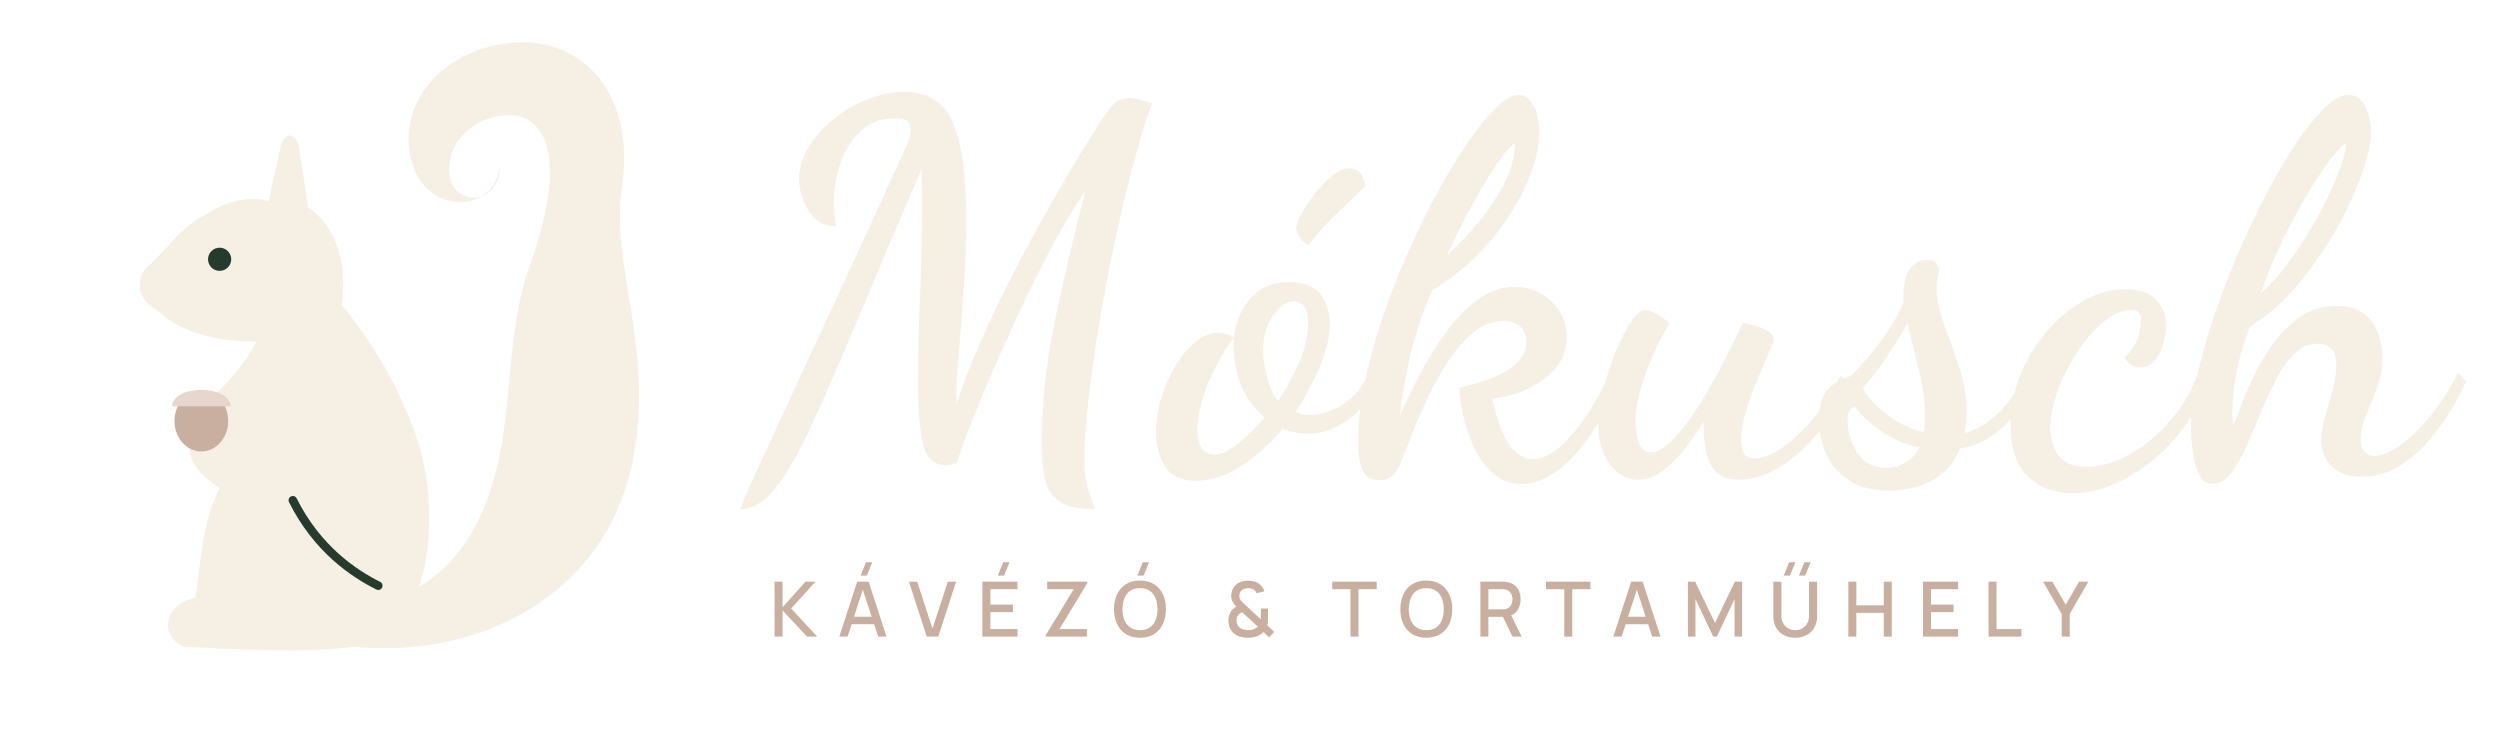
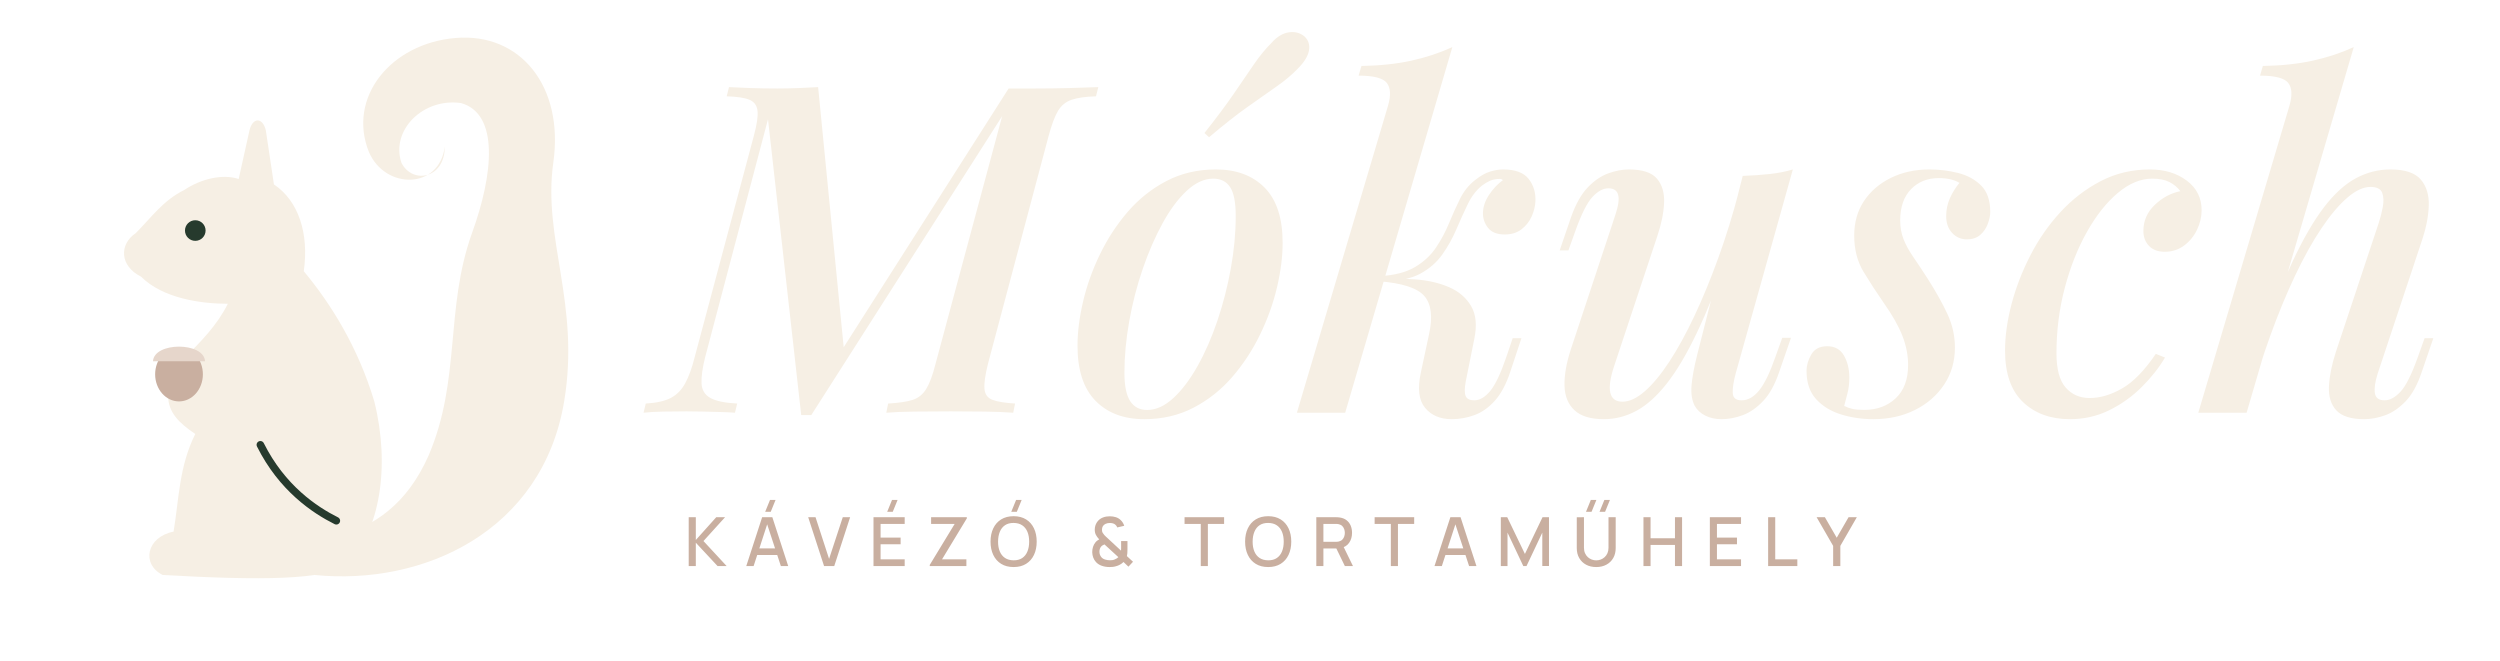
- <svg xmlns="http://www.w3.org/2000/svg" viewBox="0 0 377 112" role="img" aria-label="Mókusch kávézó és tortaműhely – logó">
+ <svg xmlns="http://www.w3.org/2000/svg" viewBox="0 0 424 112" role="img" aria-label="Mókusch kávézó és tortaműhely – logó">
  <g transform="translate(0 0) scale(0.92)">
    <path d="M58 106 C 78 108, 100 98, 104 74 C 107 56, 100 44, 102 30 C 104 16, 96 6, 84 7 C 72 8, 64 18, 68 28 C 71 35, 81 35, 82 27 C 82 33, 76 34, 74 30 C 72 24, 78 18, 85 19 C 92 21, 91 32, 87 43 C 82 57, 85 70, 79 84 C 75 93, 69 97, 62 99 Z" fill="#F6EFE4" />
    <path d="M30 106 C 26 104, 27 99, 32 98 C 33 92, 33 86, 36 80 C 33 78, 31 76, 31 73 C 28 70, 30 66, 34 66 C 37 63, 40 60, 42 56 C 37 56, 30 55, 26 51 C 22 49, 22 45, 25 43 C 28 40, 30 37, 34 35 C 37 33, 41 32, 44 33 L 46 24 C 46.6 21.6, 48.4 21.6, 49 24 L 50.5 34 C 55 37, 57 43, 56 50 C 61 56, 66 64, 69 74 C 72 86, 70 98, 64 104 C 60 107, 48 107, 30 106 Z" fill="#F6EFE4" />
    <circle cx="36" cy="42.5" r="1.9" fill="#263A2D" />
    <path d="M48 82 C 52 90, 58 94, 62 96" fill="none" stroke="#263A2D" stroke-width="1.4" stroke-linecap="round" />
    <g transform="translate(29 63)">
      <ellipse cx="4" cy="6" rx="4.4" ry="5" fill="#C9AFA0" />
      <path d="M-0.8 3.6 C -0.6 0, 8.6 0, 8.8 3.6 Z" fill="#E6D6CB" />
    </g>
  </g>
-   <path d="M111.61 76.786Q112.0 75.616 113.911 71.443Q115.822 67.27 119.059 60.289Q122.296 53.308 126.742 43.714Q131.188 34.12 136.648 22.108Q136.96 21.484 137.155 20.782Q137.35 20.08 137.35 19.534Q137.35 18.754 136.882 18.286Q136.414 17.818 135.088 17.818Q131.812 17.818 129.745 19.807Q127.678 21.796 126.703 24.682Q125.728 27.568 125.728 30.376Q125.728 31.078 125.806 32.014Q125.884 32.95 126.04 34.12Q124.168 34.12 122.959 32.989Q121.75 31.858 121.126 30.181Q120.502 28.504 120.502 27.022Q120.502 24.526 121.945 22.186Q123.388 19.846 125.728 17.935Q128.068 16.024 130.915 14.932Q133.762 13.84 136.57 13.84Q139.456 13.84 141.484 15.439Q143.512 17.038 144.604 21.211Q145.696 25.384 145.696 33.184Q145.696 38.254 145.345 43.441Q144.994 48.628 144.604 53.152Q144.214 57.676 144.214 60.874Q145.774 56.272 148.075 51.085Q150.376 45.898 153.028 40.789Q155.68 35.68 158.254 31.156Q160.828 26.632 162.895 23.239Q164.962 19.846 166.054 18.208Q167.146 16.492 168.004 15.634Q168.862 14.776 170.344 14.776Q171.436 14.776 173.776 15.634Q173.074 17.116 172.138 20.353Q171.202 23.59 170.11 27.88Q168.94 32.56 167.77 38.137Q166.6 43.714 165.664 49.408Q164.728 55.102 164.143 60.211Q163.558 65.32 163.558 69.22Q163.558 71.248 163.753 72.418Q163.948 73.588 164.299 74.485Q164.65 75.382 165.118 76.786Q161.764 76.786 160.009 75.772Q158.254 74.758 157.669 72.535Q157.084 70.312 157.084 66.646Q157.084 57.988 159.073 48.433Q161.062 38.878 163.714 28.738Q161.53 31.858 159.19 36.148Q156.85 40.438 154.588 45.196Q152.326 49.954 150.298 54.595Q148.27 59.236 146.71 63.175Q145.15 67.114 144.292 69.766Q143.59 70.0 143.317 70.078Q143.044 70.156 142.654 70.156Q139.924 70.156 139.183 66.841Q138.442 63.526 138.442 57.754Q138.442 54.712 138.52 51.241Q138.598 47.77 138.754 44.143Q138.91 40.516 138.988 36.928Q139.066 33.34 139.066 30.064Q139.066 28.894 139.027 27.724Q138.988 26.554 138.988 25.462Q133.06 39.268 128.965 49.057Q124.87 58.846 121.984 64.969Q119.098 71.092 116.68 73.939Q114.262 76.786 111.61 76.786ZM180.406 72.496Q176.896 72.496 175.609 70.195Q174.322 67.894 174.322 65.164Q174.322 62.668 175.102 60.055Q175.882 57.442 177.247 55.18Q178.612 52.918 180.289 51.553Q181.966 50.188 183.682 50.188Q184.228 50.188 184.969 50.383Q185.71 50.578 186.022 50.968Q185.086 52.138 184.111 53.854Q183.136 55.57 182.317 57.481Q181.498 59.392 181.03 61.342Q180.562 63.292 180.562 64.93Q180.562 66.49 181.147 67.504Q181.732 68.518 183.214 68.518Q184.696 68.518 186.763 66.841Q188.83 65.164 190.702 62.98Q188.206 60.718 187.114 58.027Q186.022 55.336 186.022 51.514Q186.022 49.876 186.841 47.77Q187.66 45.664 189.493 44.104Q191.326 42.544 194.446 42.544Q197.8 42.544 199.165 44.416Q200.53 46.288 200.53 48.862Q200.53 51.748 199.009 55.336Q197.488 58.924 195.382 62.122Q196.318 62.59 197.566 62.59Q198.736 62.59 200.374 62.044Q202.012 61.498 203.572 60.211Q205.132 58.924 206.068 56.74L207.472 57.754Q205.756 61.732 202.909 63.565Q200.062 65.398 197.332 65.398Q196.318 65.398 195.304 65.203Q194.29 65.008 193.432 64.696Q190.78 67.816 187.348 70.156Q183.916 72.496 180.406 72.496ZM192.73 60.484Q194.602 57.754 195.928 54.634Q197.254 51.514 197.254 48.862Q197.254 47.068 196.708 46.249Q196.162 45.43 195.07 45.43Q193.588 45.43 192.028 47.536Q190.468 49.642 190.468 52.84Q190.468 54.478 191.053 56.818Q191.638 59.158 192.73 60.484ZM197.332 36.928Q196.318 36.538 195.889 35.641Q195.46 34.744 195.46 34.354Q195.46 33.73 196.24 32.287Q197.02 30.844 198.268 29.245Q199.516 27.646 200.881 26.515Q202.246 25.384 203.494 25.384Q204.352 25.384 205.015 25.969Q205.678 26.554 205.834 28.114Q203.104 30.766 201.037 32.755Q198.97 34.744 197.332 36.928ZM229.39 72.964Q226.972 72.964 225.178 71.404Q223.384 69.844 222.292 67.504Q221.2 65.164 220.654 62.707Q220.108 60.25 220.108 58.456Q221.2 58.222 222.838 57.754Q224.476 57.286 226.192 56.467Q227.908 55.648 229.039 54.439Q230.17 53.23 230.17 51.514Q230.17 50.11 229.273 49.252Q228.376 48.394 226.738 48.394Q224.554 48.394 222.604 49.837Q220.654 51.28 218.977 53.62Q217.3 55.96 215.935 58.69Q214.57 61.42 213.517 63.994Q212.464 66.568 211.762 68.44Q210.904 70.78 210.124 71.599Q209.344 72.418 207.862 72.418Q207.316 72.418 206.575 72.106Q205.834 71.794 205.327 70.546Q204.82 69.298 204.82 66.568Q204.82 61.81 206.146 56.116Q207.472 50.422 209.695 44.533Q211.918 38.644 214.57 33.262Q217.222 27.88 219.952 23.59Q222.682 19.3 225.061 16.804Q227.44 14.308 229.0 14.308Q230.326 14.308 231.223 15.907Q232.12 17.506 232.12 20.002Q232.12 22.654 230.95 25.891Q229.78 29.128 227.635 32.443Q225.49 35.758 222.526 38.722Q219.562 41.686 215.974 43.792Q213.79 48.862 212.62 53.815Q211.45 58.768 211.138 62.59Q212.542 59.392 214.336 56.038Q216.13 52.684 218.314 49.759Q220.498 46.834 223.033 45.04Q225.568 43.246 228.454 43.246Q231.574 43.246 233.914 45.43Q236.254 47.614 236.254 50.89Q236.254 53.23 235.006 54.946Q233.758 56.662 231.925 57.793Q230.092 58.924 228.22 59.47Q226.348 60.016 225.022 60.094Q225.256 61.108 225.685 62.668Q226.114 64.228 226.816 65.71Q227.518 67.192 228.61 68.206Q229.702 69.22 231.184 69.22Q233.134 69.22 235.201 67.426Q237.268 65.632 239.257 62.668Q241.246 59.704 242.806 56.116L243.898 57.442Q242.572 61.342 240.271 64.93Q237.97 68.518 235.162 70.741Q232.354 72.964 229.39 72.964ZM218.236 38.488Q220.342 36.616 222.682 33.847Q225.022 31.078 226.699 27.919Q228.376 24.76 228.454 21.874Q228.454 21.796 228.454 21.757Q228.454 21.718 228.454 21.64Q227.674 21.952 225.997 24.331Q224.32 26.71 222.292 30.376Q220.264 34.042 218.236 38.488ZM247.018 72.34Q244.366 72.34 242.689 69.883Q241.012 67.426 241.012 64.228Q241.012 62.044 241.714 59.08Q242.416 56.116 243.547 53.308Q244.678 50.5 245.887 48.628Q247.096 46.756 248.11 46.756Q248.656 46.756 249.787 47.341Q250.918 47.926 251.776 48.784Q250.918 50.032 249.709 52.606Q248.5 55.18 247.564 58.144Q246.628 61.108 246.628 63.526Q246.628 63.838 246.745 65.008Q246.862 66.178 247.33 67.192Q247.798 68.206 248.968 68.206Q250.294 68.206 251.815 66.763Q253.336 65.32 254.935 63.019Q256.534 60.718 258.055 58.066Q259.576 55.414 260.785 52.918Q261.994 50.422 262.774 48.706Q263.476 48.784 264.607 49.096Q265.738 49.408 266.596 49.915Q267.454 50.422 267.454 51.358Q267.454 51.592 266.713 53.269Q265.972 54.946 264.997 57.286Q264.022 59.626 263.281 62.083Q262.54 64.54 262.54 66.412Q262.54 67.504 262.969 68.323Q263.398 69.142 264.646 69.142Q266.284 69.142 268.546 67.66Q270.808 66.178 273.226 63.37Q275.644 60.562 277.516 56.662L278.686 57.598Q276.97 61.81 274.24 65.164Q271.51 68.518 268.39 70.429Q265.27 72.34 262.306 72.34Q260.044 72.34 258.913 71.287Q257.782 70.234 257.392 68.557Q257.002 66.88 256.924 65.164Q256.924 64.774 256.924 64.345Q256.924 63.916 256.924 63.604Q255.598 65.71 254.038 67.699Q252.478 69.688 250.723 71.014Q248.968 72.34 247.018 72.34ZM285.004 73.978Q281.104 73.978 278.725 72.379Q276.346 70.78 275.332 68.323Q274.318 65.866 274.318 63.292Q274.318 61.03 274.942 59.782Q275.566 58.534 276.502 57.949Q277.438 57.364 278.257 57.052Q279.076 56.74 279.466 56.35Q281.416 54.322 283.483 51.631Q285.55 48.94 287.032 45.664V44.884Q287.032 41.764 288.085 40.477Q289.138 39.19 290.542 39.19Q291.478 39.19 291.907 39.658Q292.336 40.126 292.414 40.75Q292.414 41.218 292.219 41.842Q292.024 42.466 292.024 43.558Q292.024 45.898 293.155 48.901Q294.286 51.904 295.417 55.258Q296.548 58.612 296.548 62.122Q296.548 63.058 296.47 63.838Q296.392 64.618 296.236 65.32Q298.654 64.696 300.994 62.629Q303.334 60.562 305.44 56.506L306.376 57.208Q304.894 61.654 302.086 64.345Q299.278 67.036 295.534 67.66Q294.286 70.858 291.439 72.418Q288.592 73.978 285.004 73.978ZM284.458 70.546Q286.018 70.546 287.344 69.766Q288.67 68.986 289.45 67.504Q286.252 66.802 283.678 65.008Q281.104 63.214 279.7 61.342Q278.608 61.576 278.608 63.448Q278.608 66.022 280.09 68.284Q281.572 70.546 284.458 70.546ZM290.074 65.164Q290.23 64.618 290.269 63.877Q290.308 63.136 290.308 62.746Q290.23 59.236 289.372 55.804Q288.514 52.372 287.656 48.784Q286.252 51.202 284.38 54.01Q282.508 56.818 280.87 58.534Q282.118 60.64 284.536 62.512Q286.954 64.384 290.074 65.164ZM312.46 74.368Q308.404 74.368 305.791 71.833Q303.178 69.298 303.178 64.072Q303.178 60.25 304.66 56.584Q306.142 52.918 308.638 49.993Q311.134 47.068 314.215 45.352Q317.296 43.636 320.494 43.636Q323.77 43.636 325.213 45.274Q326.656 46.912 326.656 49.096Q326.656 51.28 325.603 53.347Q324.55 55.414 322.756 55.414Q321.274 55.414 320.338 53.932Q321.118 53.386 321.976 51.904Q322.834 50.422 322.834 48.082Q322.834 47.458 322.522 47.107Q322.21 46.756 321.352 46.756Q319.402 46.756 317.257 48.511Q315.112 50.266 313.279 53.035Q311.446 55.804 310.315 58.885Q309.184 61.966 309.184 64.54Q309.184 66.724 310.315 68.557Q311.446 70.39 314.722 70.39Q317.686 70.39 320.884 68.674Q324.082 66.958 326.89 63.877Q329.698 60.796 331.414 56.506L332.974 57.91Q331.102 62.668 327.787 66.373Q324.472 70.078 320.455 72.223Q316.438 74.368 312.46 74.368ZM333.598 72.964Q331.882 72.964 331.141 70.312Q330.4 67.66 330.4 64.15Q330.4 60.562 331.609 55.492Q332.818 50.422 334.885 44.806Q336.952 39.19 339.487 33.808Q342.022 28.426 344.713 24.019Q347.404 19.612 349.861 16.96Q352.318 14.308 354.19 14.308Q355.828 14.308 356.686 16.102Q357.544 17.896 357.544 19.846Q357.544 21.952 356.569 25.033Q355.594 28.114 353.878 31.624Q352.162 35.134 349.861 38.527Q347.56 41.92 344.869 44.728Q342.178 47.536 339.292 49.252Q338.278 51.904 337.693 54.205Q337.108 56.506 336.874 58.534Q336.64 60.562 336.64 62.512Q336.64 62.902 336.679 63.331Q336.718 63.76 336.718 64.15Q337.03 63.682 337.732 61.732Q338.434 59.782 339.643 57.169Q340.852 54.556 342.646 52.021Q344.44 49.486 346.858 47.809Q349.276 46.132 352.396 46.132Q355.048 46.132 356.53 47.341Q358.012 48.55 358.636 50.305Q359.26 52.06 359.26 53.854Q359.26 56.35 358.441 58.534Q357.622 60.718 356.803 62.629Q355.984 64.54 355.984 66.256Q355.984 67.66 356.608 68.206Q357.232 68.752 358.09 68.752Q359.806 68.752 362.107 67.036Q364.408 65.32 366.709 62.473Q369.01 59.626 370.648 56.194L371.896 57.52Q370.102 61.42 367.684 64.696Q365.266 67.972 362.38 69.922Q359.494 71.872 356.14 71.872Q353.176 71.872 351.616 70.312Q350.056 68.752 350.056 66.412Q350.056 64.774 350.641 62.785Q351.226 60.796 351.772 58.768Q352.318 56.74 352.318 55.102Q352.318 53.23 351.499 52.528Q350.68 51.826 349.51 51.826Q347.56 51.826 346.0 53.347Q344.44 54.868 343.192 57.286Q341.944 59.704 340.852 62.395Q339.76 65.086 338.668 67.504Q337.576 69.922 336.367 71.443Q335.158 72.964 333.598 72.964ZM340.93 44.26Q342.958 42.466 344.83 39.97Q346.702 37.474 348.301 34.783Q349.9 32.092 351.109 29.557Q352.318 27.022 353.02 24.994Q353.722 22.966 353.8 21.874Q353.8 21.796 353.8 21.757Q353.8 21.718 353.8 21.64Q353.332 21.64 351.811 23.551Q350.29 25.462 348.301 28.699Q346.312 31.936 344.323 35.992Q342.334 40.048 340.93 44.26Z" fill="#F6EFE4" />
+   <path d="M171.062 15.01H175.586Q178.596 15.01 181.397 14.932Q184.197 14.854 186.272 14.776L185.882 16.336Q183.23 16.414 181.748 16.921Q180.266 17.428 179.447 18.793Q178.628 20.158 177.848 23.044L167.552 61.732Q166.85 64.54 166.967 65.944Q167.084 67.348 168.332 67.816Q169.58 68.284 172.154 68.44L171.842 70.0Q169.829 69.844 167.037 69.805Q164.244 69.766 161.234 69.766Q157.958 69.766 155.017 69.805Q152.076 69.844 150.314 70.0L150.626 68.44Q153.356 68.284 154.799 67.816Q156.242 67.348 157.1 65.944Q157.958 64.54 158.66 61.732L169.97 19.69L137.6 70.39H135.884L130.252 20.22L119.582 60.624Q118.911 63.308 118.981 65Q119.051 66.693 120.471 67.488Q121.89 68.284 125.026 68.44L124.652 70.0Q123.778 69.922 122.351 69.883Q120.923 69.844 119.379 69.805Q117.834 69.766 116.493 69.766Q114.527 69.766 112.499 69.805Q110.471 69.844 109.145 70.0L109.52 68.44Q112.25 68.284 113.771 67.488Q115.292 66.693 116.212 65Q117.132 63.308 117.803 60.624L127.85 23.044Q128.63 20.158 128.474 18.793Q128.318 17.428 127.109 16.921Q125.9 16.414 123.248 16.336L123.638 14.776Q125.073 14.854 127.249 14.932Q129.425 15.01 131.828 15.01Q133.653 15.01 135.525 14.932Q137.397 14.854 138.754 14.776L143.091 58.893ZM205.756 30.298Q203.494 30.298 201.294 32.334Q199.095 34.37 197.192 37.833Q195.288 41.296 193.814 45.586Q192.34 49.876 191.521 54.462Q190.702 59.049 190.702 63.23Q190.702 66.521 191.677 68.027Q192.652 69.532 194.555 69.532Q196.802 69.532 198.993 67.52Q201.185 65.507 203.112 62.075Q205.038 58.643 206.481 54.369Q207.924 50.094 208.751 45.516Q209.578 40.937 209.578 36.632Q209.578 33.168 208.626 31.733Q207.675 30.298 205.756 30.298ZM182.746 58.643Q182.746 55.164 183.698 51.108Q184.649 47.052 186.568 43.098Q188.487 39.143 191.287 35.898Q194.087 32.654 197.839 30.696Q201.591 28.738 206.208 28.738Q211.434 28.738 214.484 31.827Q217.534 34.916 217.534 41.187Q217.534 44.666 216.582 48.722Q215.631 52.778 213.712 56.732Q211.793 60.687 208.993 63.932Q206.193 67.176 202.441 69.134Q198.689 71.092 194.072 71.092Q188.846 71.092 185.796 67.972Q182.746 64.852 182.746 58.643ZM204.274 22.56Q207.363 18.66 209.289 15.845Q211.216 13.029 212.651 10.931Q214.086 8.832 215.631 7.288Q217.004 5.728 218.571 5.486Q220.139 5.244 221.278 6.212Q222.261 7.179 221.996 8.598Q221.73 10.018 220.092 11.656Q218.642 13.169 216.551 14.636Q214.461 16.102 211.622 18.107Q208.782 20.111 205.054 23.278ZM228.142 70.0H219.952L235.396 17.974Q236.176 15.322 235.209 14.074Q234.242 12.826 230.42 12.826L230.903 11.188Q235.614 11.11 239.351 10.291Q243.087 9.472 246.316 7.99ZM248.594 64.68Q248.266 66.443 248.578 67.169Q248.89 67.894 250.029 67.894Q251.417 67.894 252.728 66.326Q254.038 64.758 255.473 60.546L256.55 57.364H258.032L256.144 63.058Q255.099 66.209 253.531 67.956Q251.963 69.704 250.076 70.398Q248.188 71.092 246.222 71.092Q243.274 71.092 241.683 69.158Q240.092 67.223 240.981 63.152L242.369 56.678Q243.336 52.263 241.574 50.211Q239.811 48.16 233.789 47.692V47.38Q236.909 47.146 240.092 47.388Q243.274 47.63 245.762 48.706Q248.25 49.782 249.506 51.92Q250.762 54.057 250.029 57.536ZM254.381 30.345Q253.414 30.345 252.712 30.657Q252.01 30.969 251.355 31.468Q249.904 32.622 248.937 34.619Q247.97 36.616 247.002 38.886Q246.035 41.156 244.616 43.16Q243.196 45.165 240.856 46.428Q238.516 47.692 234.725 47.614L233.945 47.692L234.101 46.834Q237.814 46.6 240.029 45.266Q242.244 43.932 243.555 41.975Q244.865 40.017 245.754 37.856Q246.644 35.696 247.611 33.738Q248.578 31.78 250.185 30.532Q251.542 29.456 252.728 29.097Q253.913 28.738 254.927 28.738Q258.016 28.738 259.272 30.36Q260.528 31.983 260.403 34.198Q260.34 35.446 259.755 36.741Q259.17 38.036 258.032 38.901Q256.893 39.767 255.208 39.767Q253.227 39.767 252.338 38.605Q251.448 37.443 251.511 36.008Q251.573 34.494 252.564 33.012Q253.554 31.53 254.896 30.548Q254.771 30.454 254.662 30.399Q254.553 30.345 254.381 30.345ZM293.256 42.887Q290.402 50.952 287.812 56.389Q285.222 61.826 282.687 65.047Q280.152 68.268 277.524 69.68Q274.895 71.092 272.025 71.092Q268.655 71.092 267.033 69.579Q265.41 68.066 265.34 65.421Q265.27 62.777 266.393 59.314L273.959 36.46Q274.739 34.136 274.435 33.036Q274.131 31.936 272.774 31.936Q271.448 31.936 270.075 33.41Q268.702 34.884 267.142 39.284L266.003 42.466H264.521L266.471 36.772Q267.641 33.496 269.287 31.78Q270.933 30.064 272.766 29.401Q274.599 28.738 276.252 28.738Q279.7 28.738 281.026 30.306Q282.352 31.874 282.227 34.463Q282.102 37.053 281.042 40.157L273.772 62.044Q271.744 68.128 275.176 68.128Q276.923 68.128 278.951 66.365Q280.979 64.602 283.116 61.342Q285.254 58.082 287.36 53.612Q289.466 49.143 291.416 43.769Q293.366 38.394 294.941 32.373ZM294.364 63.37Q293.818 65.414 293.873 66.654Q293.927 67.894 295.378 67.894Q296.985 67.894 298.35 66.217Q299.715 64.54 301.103 60.546L302.273 57.286H303.755L301.758 63.058Q300.682 66.256 299.052 67.988Q297.422 69.719 295.589 70.406Q293.756 71.092 291.977 71.092Q290.433 71.092 289.224 70.491Q288.015 69.891 287.406 68.799Q286.72 67.426 286.884 65.39Q287.048 63.354 287.843 60.172L295.565 29.83Q297.936 29.752 300.105 29.518Q302.273 29.284 304.067 28.738ZM312.772 68.846Q313.396 69.158 314.121 69.337Q314.847 69.516 316.188 69.516Q319.418 69.516 321.516 67.543Q323.614 65.57 323.614 61.904Q323.614 59.439 322.647 56.958Q321.68 54.478 319.464 51.342Q317.655 48.737 316.064 46.109Q314.472 43.48 314.472 39.954Q314.472 36.6 316.126 34.104Q317.78 31.608 320.681 30.173Q323.583 28.738 327.249 28.738Q329.714 28.738 332.077 29.331Q334.44 29.924 335.993 31.46Q337.545 32.997 337.545 35.961Q337.545 36.834 337.139 37.942Q336.734 39.05 335.868 39.822Q335.002 40.594 333.567 40.594Q332.1 40.594 331.086 39.51Q330.072 38.426 330.072 36.663Q330.072 35.04 330.704 33.621Q331.336 32.201 332.319 31.016Q331.008 30.204 328.809 30.204Q325.954 30.204 324.121 32.076Q322.288 33.948 322.272 37.349Q322.272 39.128 322.842 40.571Q323.411 42.014 324.472 43.55Q325.533 45.087 326.937 47.271Q329.012 50.516 330.283 53.253Q331.554 55.991 331.554 58.955Q331.554 62.465 329.737 65.211Q327.92 67.956 324.792 69.524Q321.664 71.092 317.702 71.092Q314.847 71.092 312.249 70.289Q309.652 69.485 308.022 67.707Q306.392 65.928 306.392 62.918Q306.392 61.467 307.211 60.094Q308.03 58.721 309.886 58.721Q311.836 58.721 312.741 60.312Q313.646 61.904 313.646 64.025Q313.646 65.523 313.326 66.724Q313.006 67.925 312.772 68.846ZM365.016 30.298Q362.068 30.298 359.182 32.724Q356.296 35.15 353.94 39.338Q351.585 43.527 350.181 48.839Q348.777 54.15 348.777 59.922Q348.777 63.947 350.337 65.726Q351.897 67.504 354.393 67.504Q357.092 67.504 359.931 65.866Q362.77 64.228 365.625 60.016L367.185 60.64Q365.672 63.214 363.246 65.632Q360.82 68.05 357.739 69.571Q354.658 71.092 351.07 71.092Q346.14 71.092 343.098 68.19Q340.056 65.289 340.056 59.454Q340.056 55.773 341.156 51.584Q342.256 47.396 344.339 43.332Q346.421 39.268 349.432 35.992Q352.443 32.716 356.265 30.727Q360.087 28.738 364.626 28.738Q368.339 28.738 370.866 30.626Q373.394 32.513 373.394 35.664Q373.394 37.349 372.614 38.972Q371.834 40.594 370.422 41.647Q369.01 42.7 367.138 42.7Q365.422 42.7 364.47 41.702Q363.519 40.703 363.519 39.174Q363.519 36.6 365.438 34.76Q367.356 32.919 369.79 32.42Q369.057 31.452 367.934 30.875Q366.81 30.298 365.016 30.298ZM381.022 70.0H372.832L388.276 17.974Q389.056 15.322 388.089 14.074Q387.122 12.826 383.3 12.826L383.783 11.188Q388.494 11.11 392.231 10.291Q395.967 9.472 399.196 7.99ZM383.128 58.534Q386.139 50.079 388.83 44.33Q391.521 38.582 394.149 35.15Q396.778 31.718 399.563 30.228Q402.347 28.738 405.405 28.738Q409.118 28.738 410.568 30.454Q412.019 32.17 411.918 34.892Q411.816 37.614 410.849 40.516L403.252 63.37Q402.597 65.429 402.776 66.662Q402.956 67.894 404.438 67.894Q405.764 67.894 407.136 66.42Q408.509 64.946 410.069 60.546L411.208 57.364H412.69L410.74 63.058Q409.648 66.334 408.002 68.05Q406.356 69.766 404.523 70.429Q402.69 71.092 400.959 71.092Q397.636 71.092 396.248 69.602Q394.859 68.112 394.992 65.499Q395.124 62.886 396.17 59.673L403.439 37.786Q403.845 36.569 404.118 35.134Q404.391 33.699 404.016 32.7Q403.642 31.702 402.035 31.702Q400.226 31.702 398.104 33.527Q395.982 35.352 393.728 38.706Q391.474 42.06 389.274 46.686Q387.075 51.311 385.062 56.873Q383.05 62.434 381.35 68.705Z" fill="#F6EFE4" />
  <path d="M116.805 96.0V87.72H118.009V91.584L121.474 87.72H122.969L119.308 91.76L123.237 96.0H121.696L118.009 92.044V96.0ZM130.717 86.8H129.774L130.594 84.787H131.537ZM126.569 96.0 129.26 87.72H130.989L133.68 96.0H132.434L129.954 88.445H130.268L127.815 96.0ZM127.965 94.133V93.006H132.289V94.133ZM139.76 96.0 137.07 87.72H138.315L140.612 94.785L142.934 87.72H144.18L141.489 96.0ZM151.411 86.8H150.468L151.288 84.787H152.231ZM148.145 96.0V87.72H153.435V88.855H149.348V91.174H152.745V92.309H149.348V94.865H153.435V96.0ZM157.685 96.0V95.812L161.913 88.855H157.915V87.72H163.975V87.915L159.77 94.861H163.899V96.0ZM172.453 86.8H171.51L172.331 84.787H173.274ZM171.909 96.172Q170.669 96.172 169.794 95.628Q168.919 95.084 168.457 94.112Q167.995 93.14 167.995 91.86Q167.995 90.58 168.457 89.608Q168.919 88.636 169.794 88.092Q170.669 87.547 171.909 87.547Q173.149 87.547 174.024 88.092Q174.899 88.636 175.361 89.608Q175.823 90.58 175.823 91.86Q175.823 93.14 175.361 94.112Q174.899 95.084 174.024 95.628Q173.149 96.172 171.909 96.172ZM171.909 95.03Q172.789 95.038 173.374 94.64Q173.96 94.242 174.253 93.526Q174.546 92.809 174.546 91.86Q174.546 90.911 174.253 90.201Q173.96 89.491 173.374 89.094Q172.789 88.698 171.909 88.69Q171.029 88.682 170.446 89.079Q169.862 89.476 169.569 90.193Q169.276 90.911 169.272 91.86Q169.268 92.809 169.561 93.518Q169.854 94.227 170.442 94.625Q171.029 95.022 171.909 95.03ZM188.189 96.172Q187.497 96.172 186.892 95.969Q186.288 95.766 185.881 95.329Q185.561 94.976 185.41 94.555Q185.258 94.133 185.241 93.654Q185.239 93.188 185.376 92.747Q185.513 92.307 185.805 91.963Q185.937 91.802 186.097 91.686Q186.257 91.569 186.422 91.477Q186.052 91.074 185.861 90.709Q185.67 90.344 185.67 89.84Q185.67 89.142 186.038 88.582Q186.406 88.021 187.047 87.77Q187.34 87.651 187.644 87.607Q187.947 87.563 188.239 87.563Q188.756 87.563 189.239 87.714Q189.722 87.866 190.063 88.203Q190.282 88.402 190.435 88.656Q190.589 88.91 190.669 89.177L189.484 89.453Q189.389 89.177 189.162 88.985Q188.973 88.816 188.722 88.757Q188.471 88.698 188.223 88.698Q187.815 88.698 187.491 88.851Q187.19 88.997 187.042 89.247Q186.893 89.497 186.893 89.848Q186.893 90.156 187.002 90.347Q187.112 90.537 187.292 90.744Q187.403 90.865 187.554 91.004Q187.706 91.143 187.867 91.293L190.125 93.389Q190.136 93.261 190.14 93.118Q190.144 92.975 190.144 92.845L190.14 91.768H191.217V93.19Q191.217 93.55 191.195 93.84Q191.173 94.129 191.121 94.317L192.16 95.275L191.382 96.107L190.546 95.314Q190.286 95.578 189.956 95.759Q189.626 95.941 189.293 96.027Q189.015 96.113 188.742 96.143Q188.469 96.172 188.189 96.172ZM188.227 95.022Q188.457 95.022 188.651 94.997Q188.844 94.971 189.024 94.896Q189.268 94.798 189.419 94.695Q189.571 94.591 189.676 94.493L187.319 92.332Q187.139 92.395 186.986 92.496Q186.834 92.598 186.725 92.73Q186.594 92.897 186.528 93.116Q186.462 93.336 186.464 93.589Q186.468 93.869 186.555 94.094Q186.642 94.319 186.79 94.497Q187.02 94.775 187.429 94.899Q187.838 95.022 188.227 95.022ZM203.652 96.0V88.855H200.9V87.72H207.608V88.855H204.856V96.0ZM215.084 96.172Q213.844 96.172 212.969 95.628Q212.094 95.084 211.632 94.112Q211.17 93.14 211.17 91.86Q211.17 90.58 211.632 89.608Q212.094 88.636 212.969 88.092Q213.844 87.547 215.084 87.547Q216.324 87.547 217.199 88.092Q218.074 88.636 218.536 89.608Q218.998 90.58 218.998 91.86Q218.998 93.14 218.536 94.112Q218.074 95.084 217.199 95.628Q216.324 96.172 215.084 96.172ZM215.084 95.03Q215.964 95.038 216.549 94.64Q217.135 94.242 217.428 93.526Q217.721 92.809 217.721 91.86Q217.721 90.911 217.428 90.201Q217.135 89.491 216.549 89.094Q215.964 88.698 215.084 88.69Q214.204 88.682 213.62 89.079Q213.037 89.476 212.744 90.193Q212.45 90.911 212.447 91.86Q212.443 92.809 212.736 93.518Q213.029 94.227 213.617 94.625Q214.204 95.022 215.084 95.03ZM223.246 96.0V87.72H226.592Q226.713 87.72 226.891 87.729Q227.07 87.737 227.229 87.766Q227.922 87.873 228.385 88.237Q228.848 88.6 229.077 89.151Q229.306 89.702 229.306 90.373Q229.306 91.362 228.8 92.077Q228.294 92.792 227.282 92.968L226.792 93.025H224.449V96.0ZM228.087 96.0 226.454 92.63 227.666 92.32 229.46 96.0ZM224.449 91.891H226.546Q226.659 91.891 226.8 91.879Q226.941 91.868 227.068 91.837Q227.438 91.749 227.661 91.517Q227.884 91.285 227.984 90.981Q228.083 90.677 228.083 90.373Q228.083 90.068 227.984 89.764Q227.884 89.46 227.661 89.228Q227.438 88.997 227.068 88.908Q226.941 88.876 226.8 88.865Q226.659 88.855 226.546 88.855H224.449ZM235.889 96.0V88.855H233.137V87.72H239.845V88.855H237.093V96.0ZM243.292 96.0 245.983 87.72H247.712L250.403 96.0H249.157L246.677 88.445H246.991L244.538 96.0ZM244.687 94.133V93.006H249.011V94.133ZM254.54 96.0V87.72H255.628L258.626 93.949L261.612 87.72H262.708V95.996H261.574V90.331L258.898 96.0H258.35L255.674 90.331V96.0ZM270.721 96.172Q269.747 96.172 269.003 95.774Q268.26 95.375 267.84 94.652Q267.42 93.928 267.42 92.952V87.728L268.639 87.72V92.891Q268.639 93.418 268.818 93.82Q268.996 94.221 269.295 94.493Q269.594 94.764 269.966 94.901Q270.337 95.038 270.721 95.038Q271.112 95.038 271.484 94.899Q271.855 94.76 272.152 94.489Q272.45 94.217 272.626 93.816Q272.802 93.414 272.802 92.891V87.72H274.021V92.952Q274.021 93.926 273.602 94.65Q273.182 95.373 272.438 95.773Q271.694 96.172 270.721 96.172ZM272.223 86.8H271.28L272.101 84.787H273.044ZM269.927 86.8H268.984L269.805 84.787H270.748ZM278.731 96.0V87.72H279.935V91.289H284.075V87.72H285.279V96.0H284.075V92.424H279.935V96.0ZM289.991 96.0V87.72H295.281V88.855H291.194V91.174H294.591V92.309H291.194V94.865H295.281V96.0ZM299.876 96.0V87.72H301.079V94.865H304.828V96.0ZM310.901 96.0V92.581L308.099 87.72H309.502L311.51 91.201L313.515 87.72H314.918L312.12 92.581V96.0Z" fill="#C9AFA0" />
</svg>
